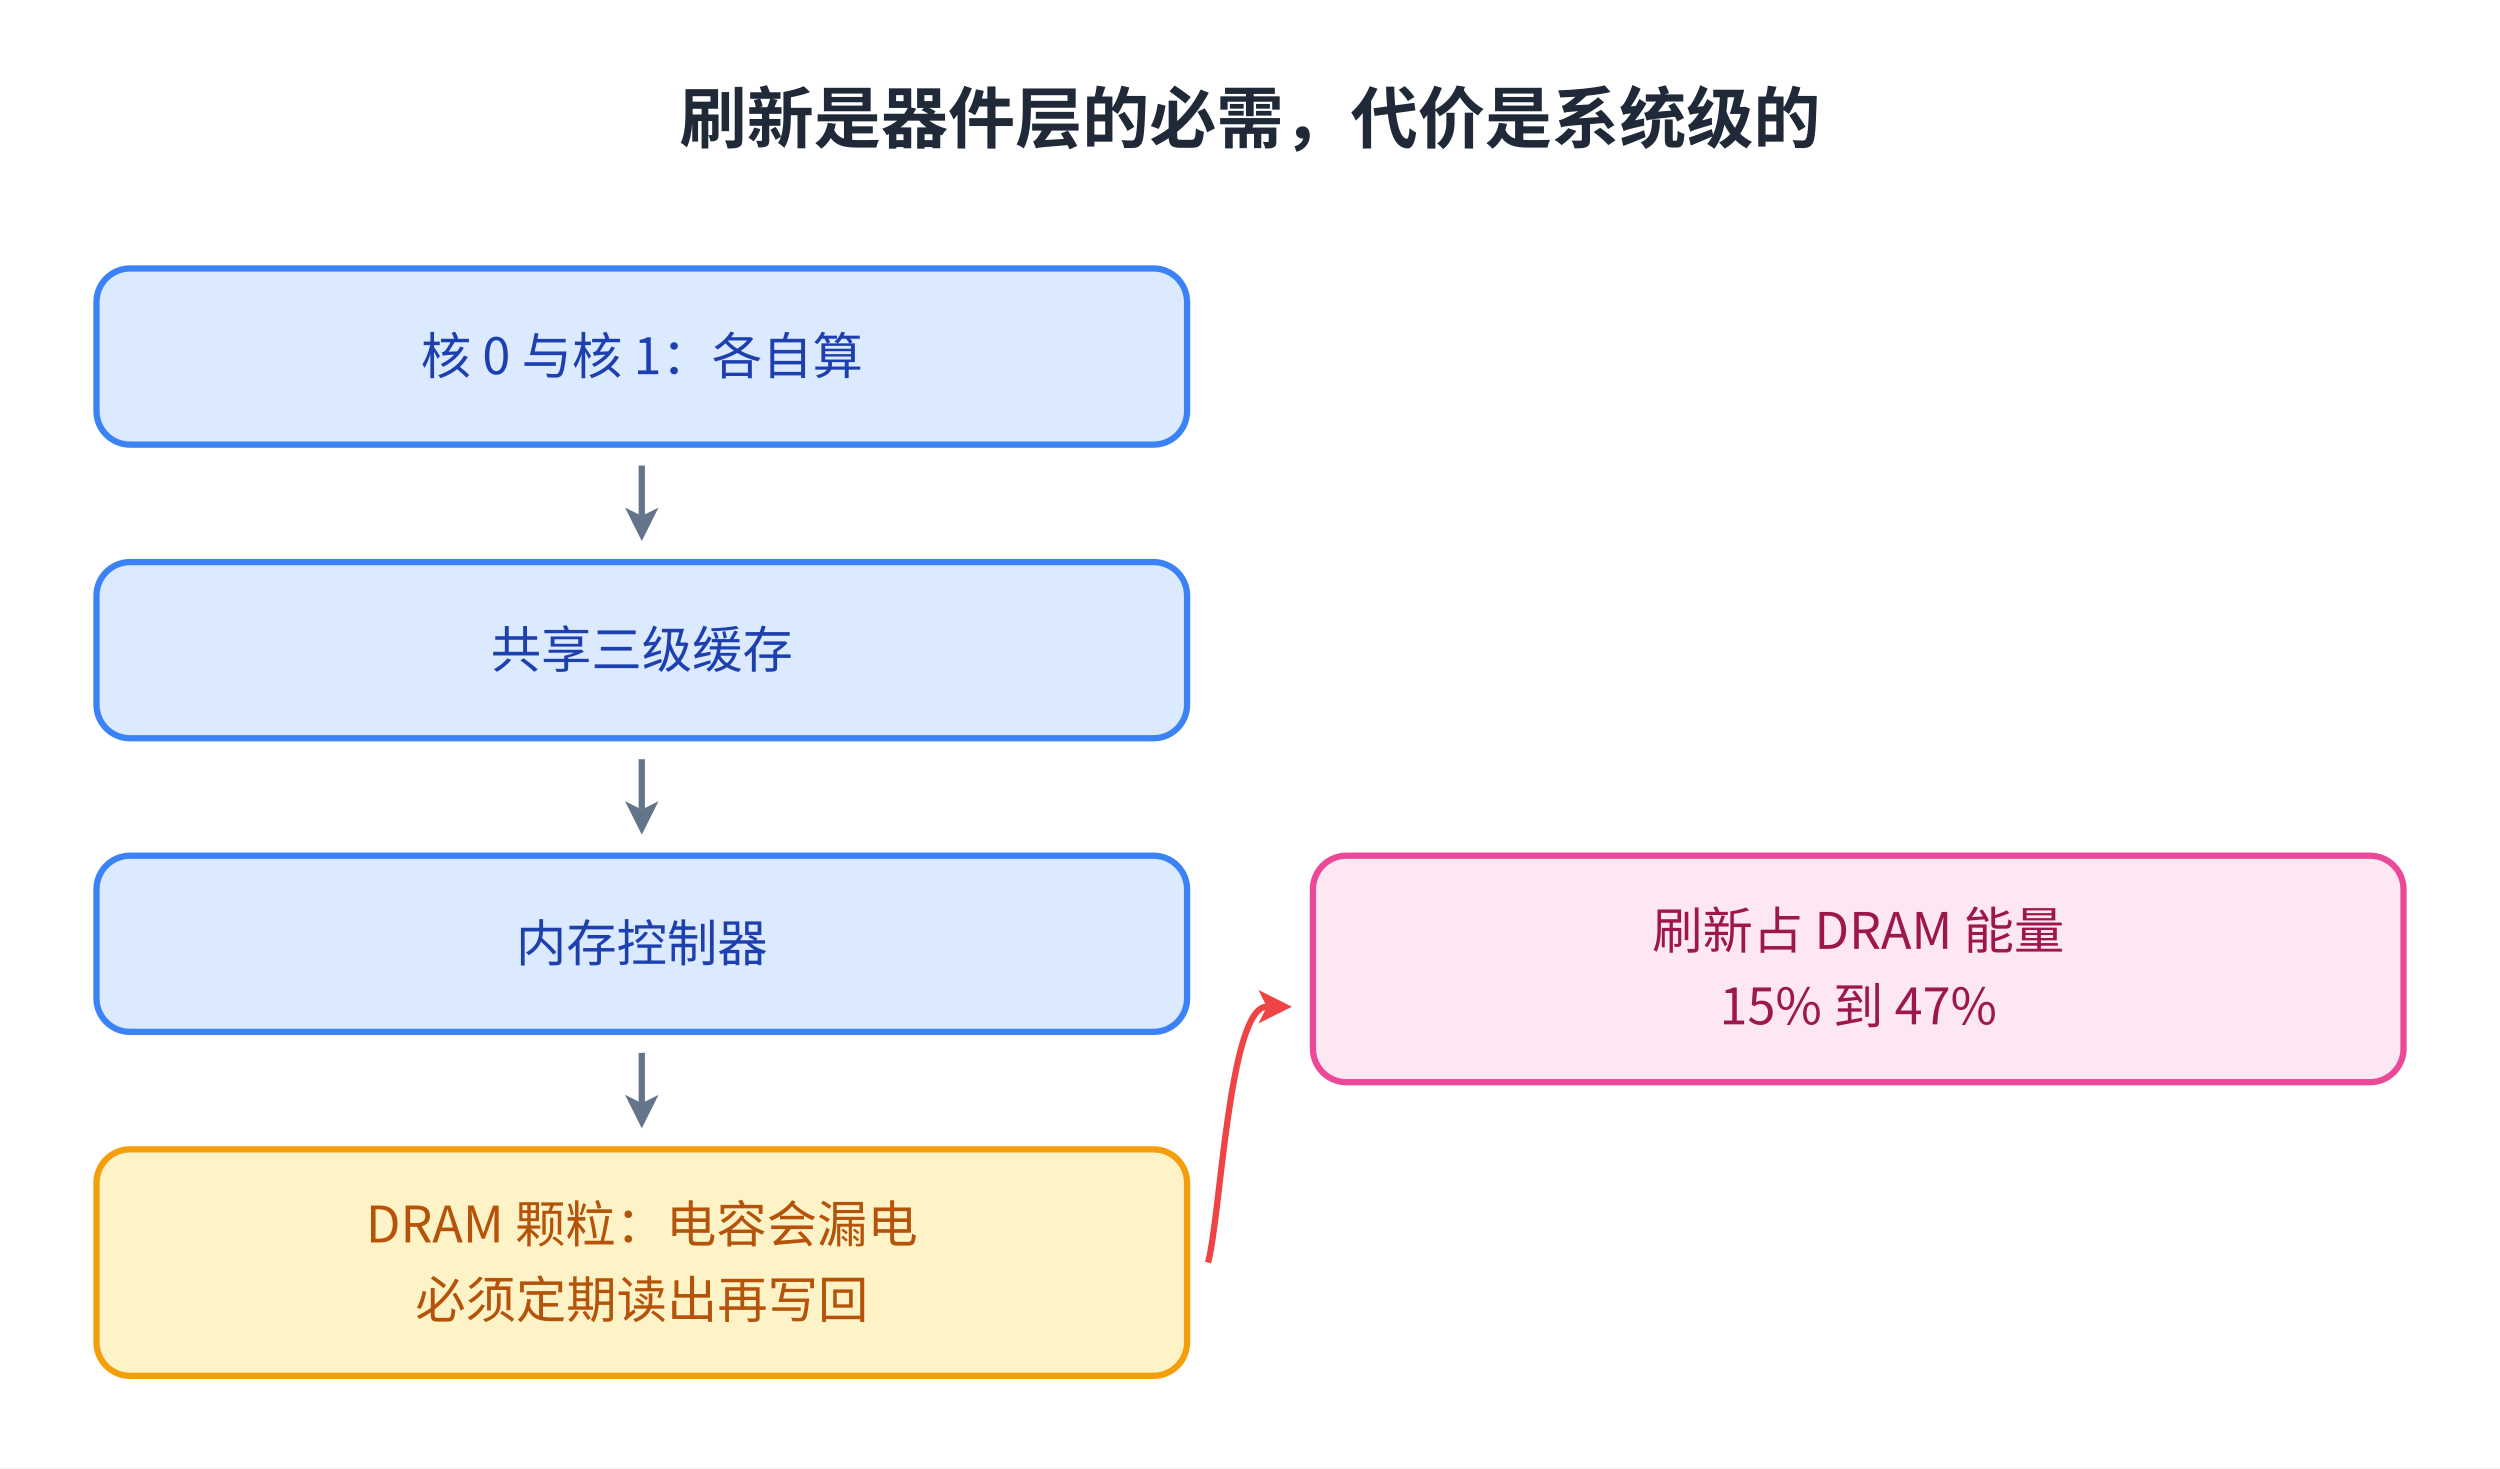
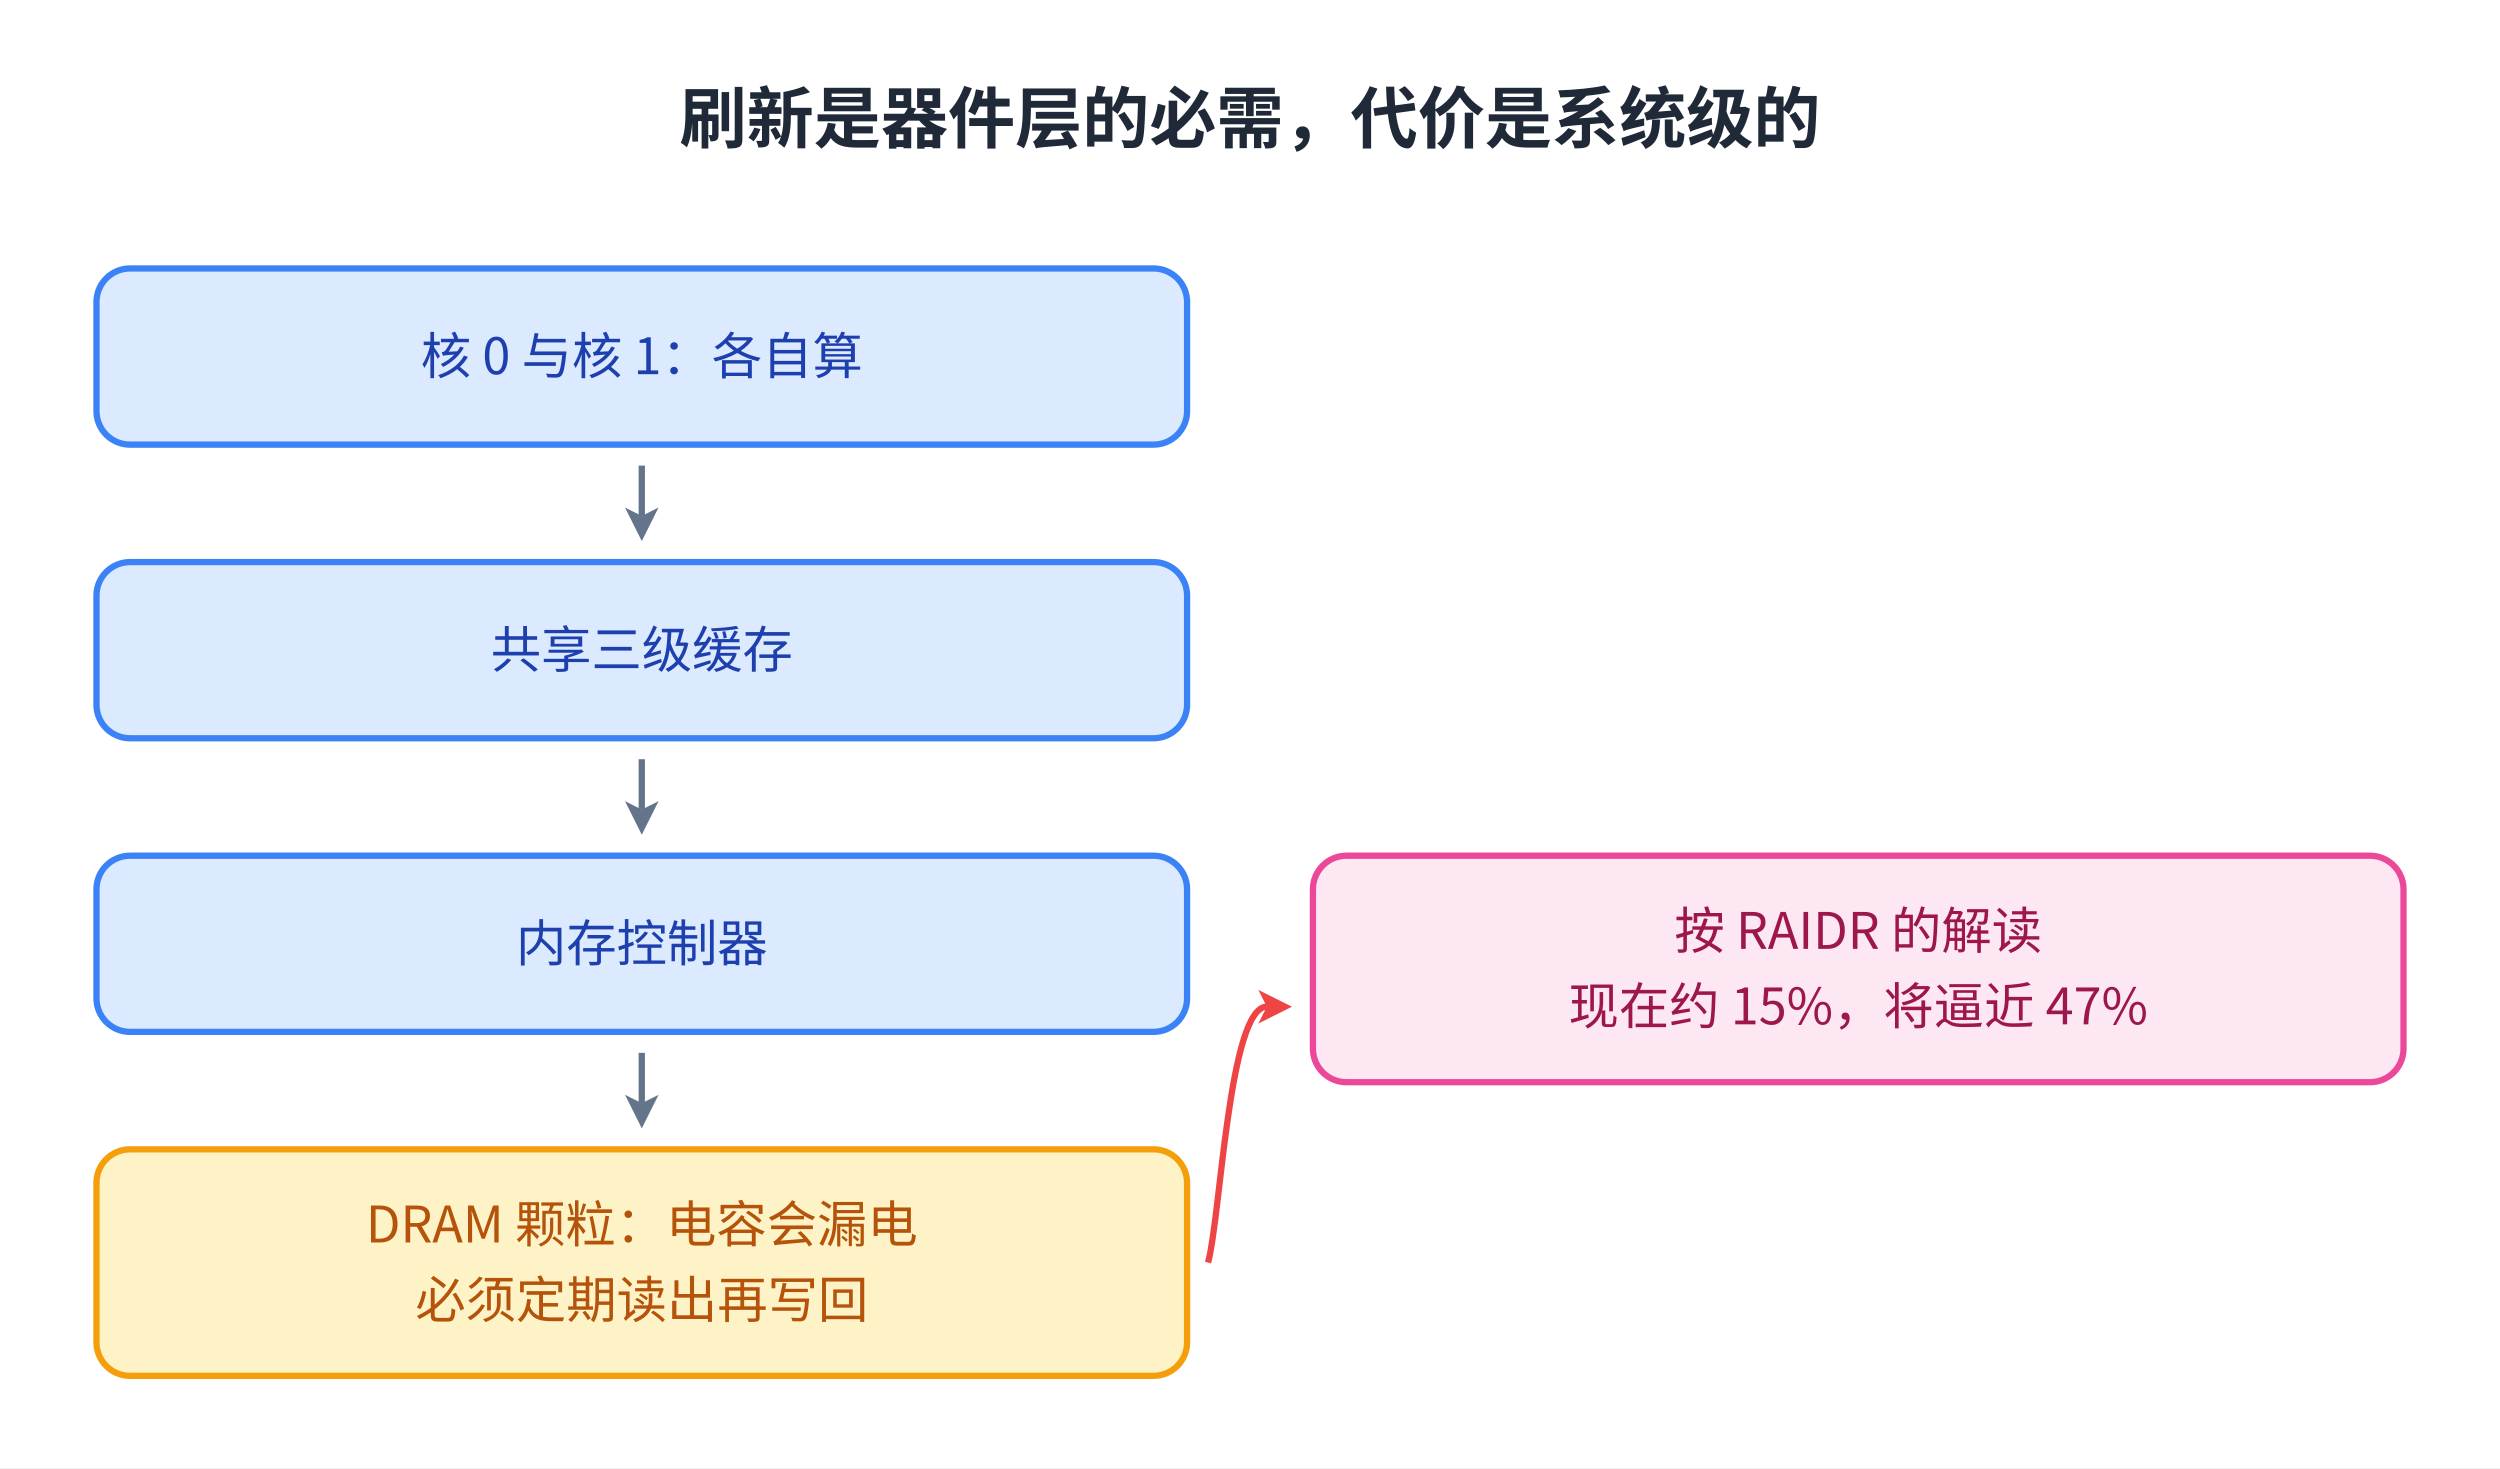
<svg xmlns="http://www.w3.org/2000/svg" viewBox="87 0 596 350" width="596" height="350" role="img" aria-labelledby="fig-l1-11-title fig-l1-11-desc">
  <defs>
    <style>
      text { font-family: 'PingFang SC', 'Microsoft YaHei', 'Noto Sans CJK SC', system-ui, sans-serif; }
    </style>
    <marker id="arrow" markerWidth="8" markerHeight="8" refX="2" refY="4" orient="auto" markerUnits="userSpaceOnUse">
      <path d="M0,0 L8,4 L0,8 L2,4 z" fill="#ef4444" />
    </marker>
    <marker id="arrow-grey" markerWidth="8" markerHeight="8" refX="2" refY="4" orient="auto" markerUnits="userSpaceOnUse">
      <path d="M0,0 L8,4 L0,8 L2,4 z" fill="#64748b" />
    </marker>
  </defs>
  <rect x="87" y="0" width="596" height="350" fill="#ffffff" />
  <text x="385" y="34" font-size="16" font-weight="600" fill="#1f2937" text-anchor="middle">刷新是器件层的必需，代价是系统级的</text>
  <rect x="110" y="64" width="260" height="42" rx="8" fill="#dbeafe" stroke="#3b82f6" stroke-width="1.5" />
  <text x="240" y="89.2" font-size="12" fill="#1e40af" text-anchor="middle">核 0 与核 1：各自算</text>
  <path d="M240,111 L240,123" fill="none" stroke="#64748b" stroke-width="1.5" marker-end="url(#arrow-grey)" />
  <rect x="110" y="134" width="260" height="42" rx="8" fill="#dbeafe" stroke="#3b82f6" stroke-width="1.5" />
  <text x="240" y="159.2" font-size="12" fill="#1e40af" text-anchor="middle">共享三级缓存</text>
  <path d="M240,181 L240,193" fill="none" stroke="#64748b" stroke-width="1.5" marker-end="url(#arrow-grey)" />
  <rect x="110" y="204" width="260" height="42" rx="8" fill="#dbeafe" stroke="#3b82f6" stroke-width="1.5" />
  <text x="240" y="229.2" font-size="12" fill="#1e40af" text-anchor="middle">内存控制器</text>
  <path d="M240,251 L240,263" fill="none" stroke="#64748b" stroke-width="1.5" marker-end="url(#arrow-grey)" />
  <rect x="110" y="274" width="260" height="54" rx="8" fill="#fef3c7" stroke="#f59e0b" stroke-width="1.5" />
  <text x="240" y="296.2" font-size="12" fill="#b45309" text-anchor="middle">DRAM 颗粒：电容会漏电</text>
  <text x="240" y="314.2" font-size="12" fill="#b45309" text-anchor="middle">必须定期读出再写回</text>
  <rect x="400" y="204" width="260" height="54" rx="8" fill="#fce7f3" stroke="#ec4899" stroke-width="1.5" />
-   <text x="530" y="226.2" font-size="12" fill="#9d174d" text-anchor="middle">刷新占 DRAM 能量</text>
-   <text x="530" y="244.2" font-size="12" fill="#9d174d" text-anchor="middle">15% 到 47%</text>
+   <text x="530" y="226.2" font-size="12" fill="#9d174d" text-anchor="middle">按 RAIDR 的解读</text>
+   <text x="530" y="244.2" font-size="12" fill="#9d174d" text-anchor="middle">现在约 15%，将逼近 47%</text>
  <path d="M375,301 C 378,290 380,240 389,240" fill="none" stroke="#ef4444" stroke-width="1.5" marker-end="url(#arrow)" />
</svg>
